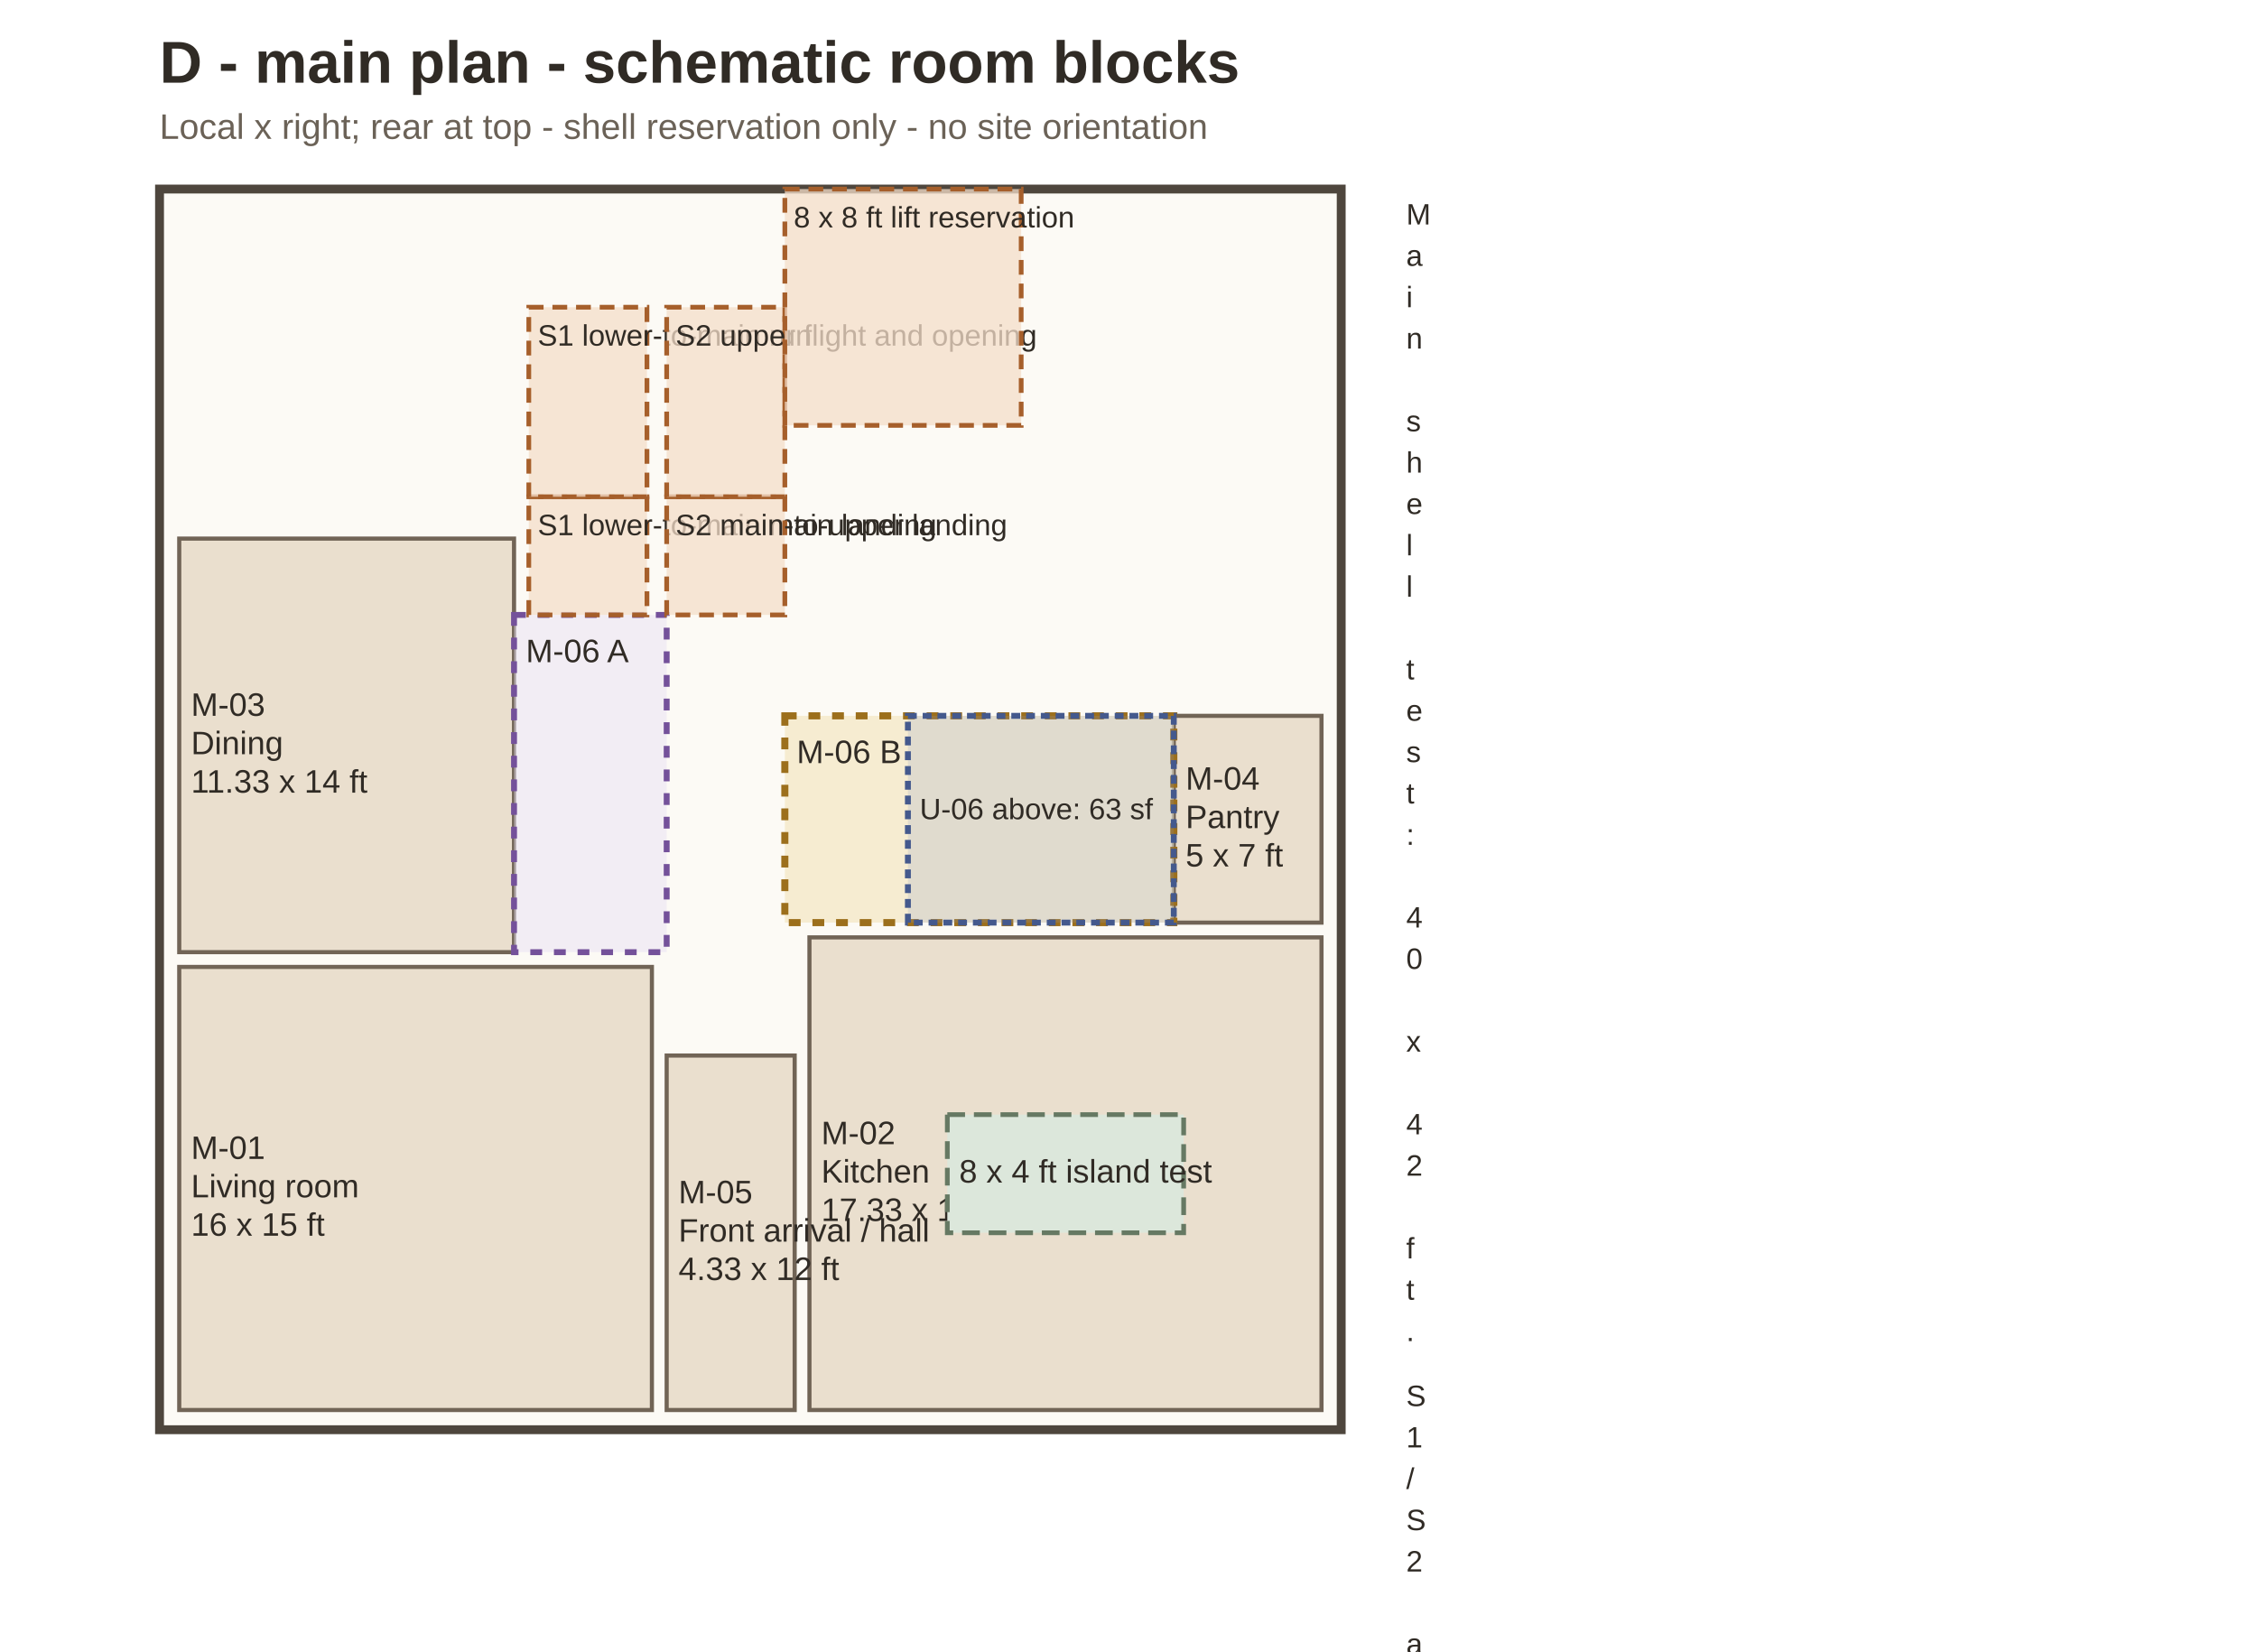
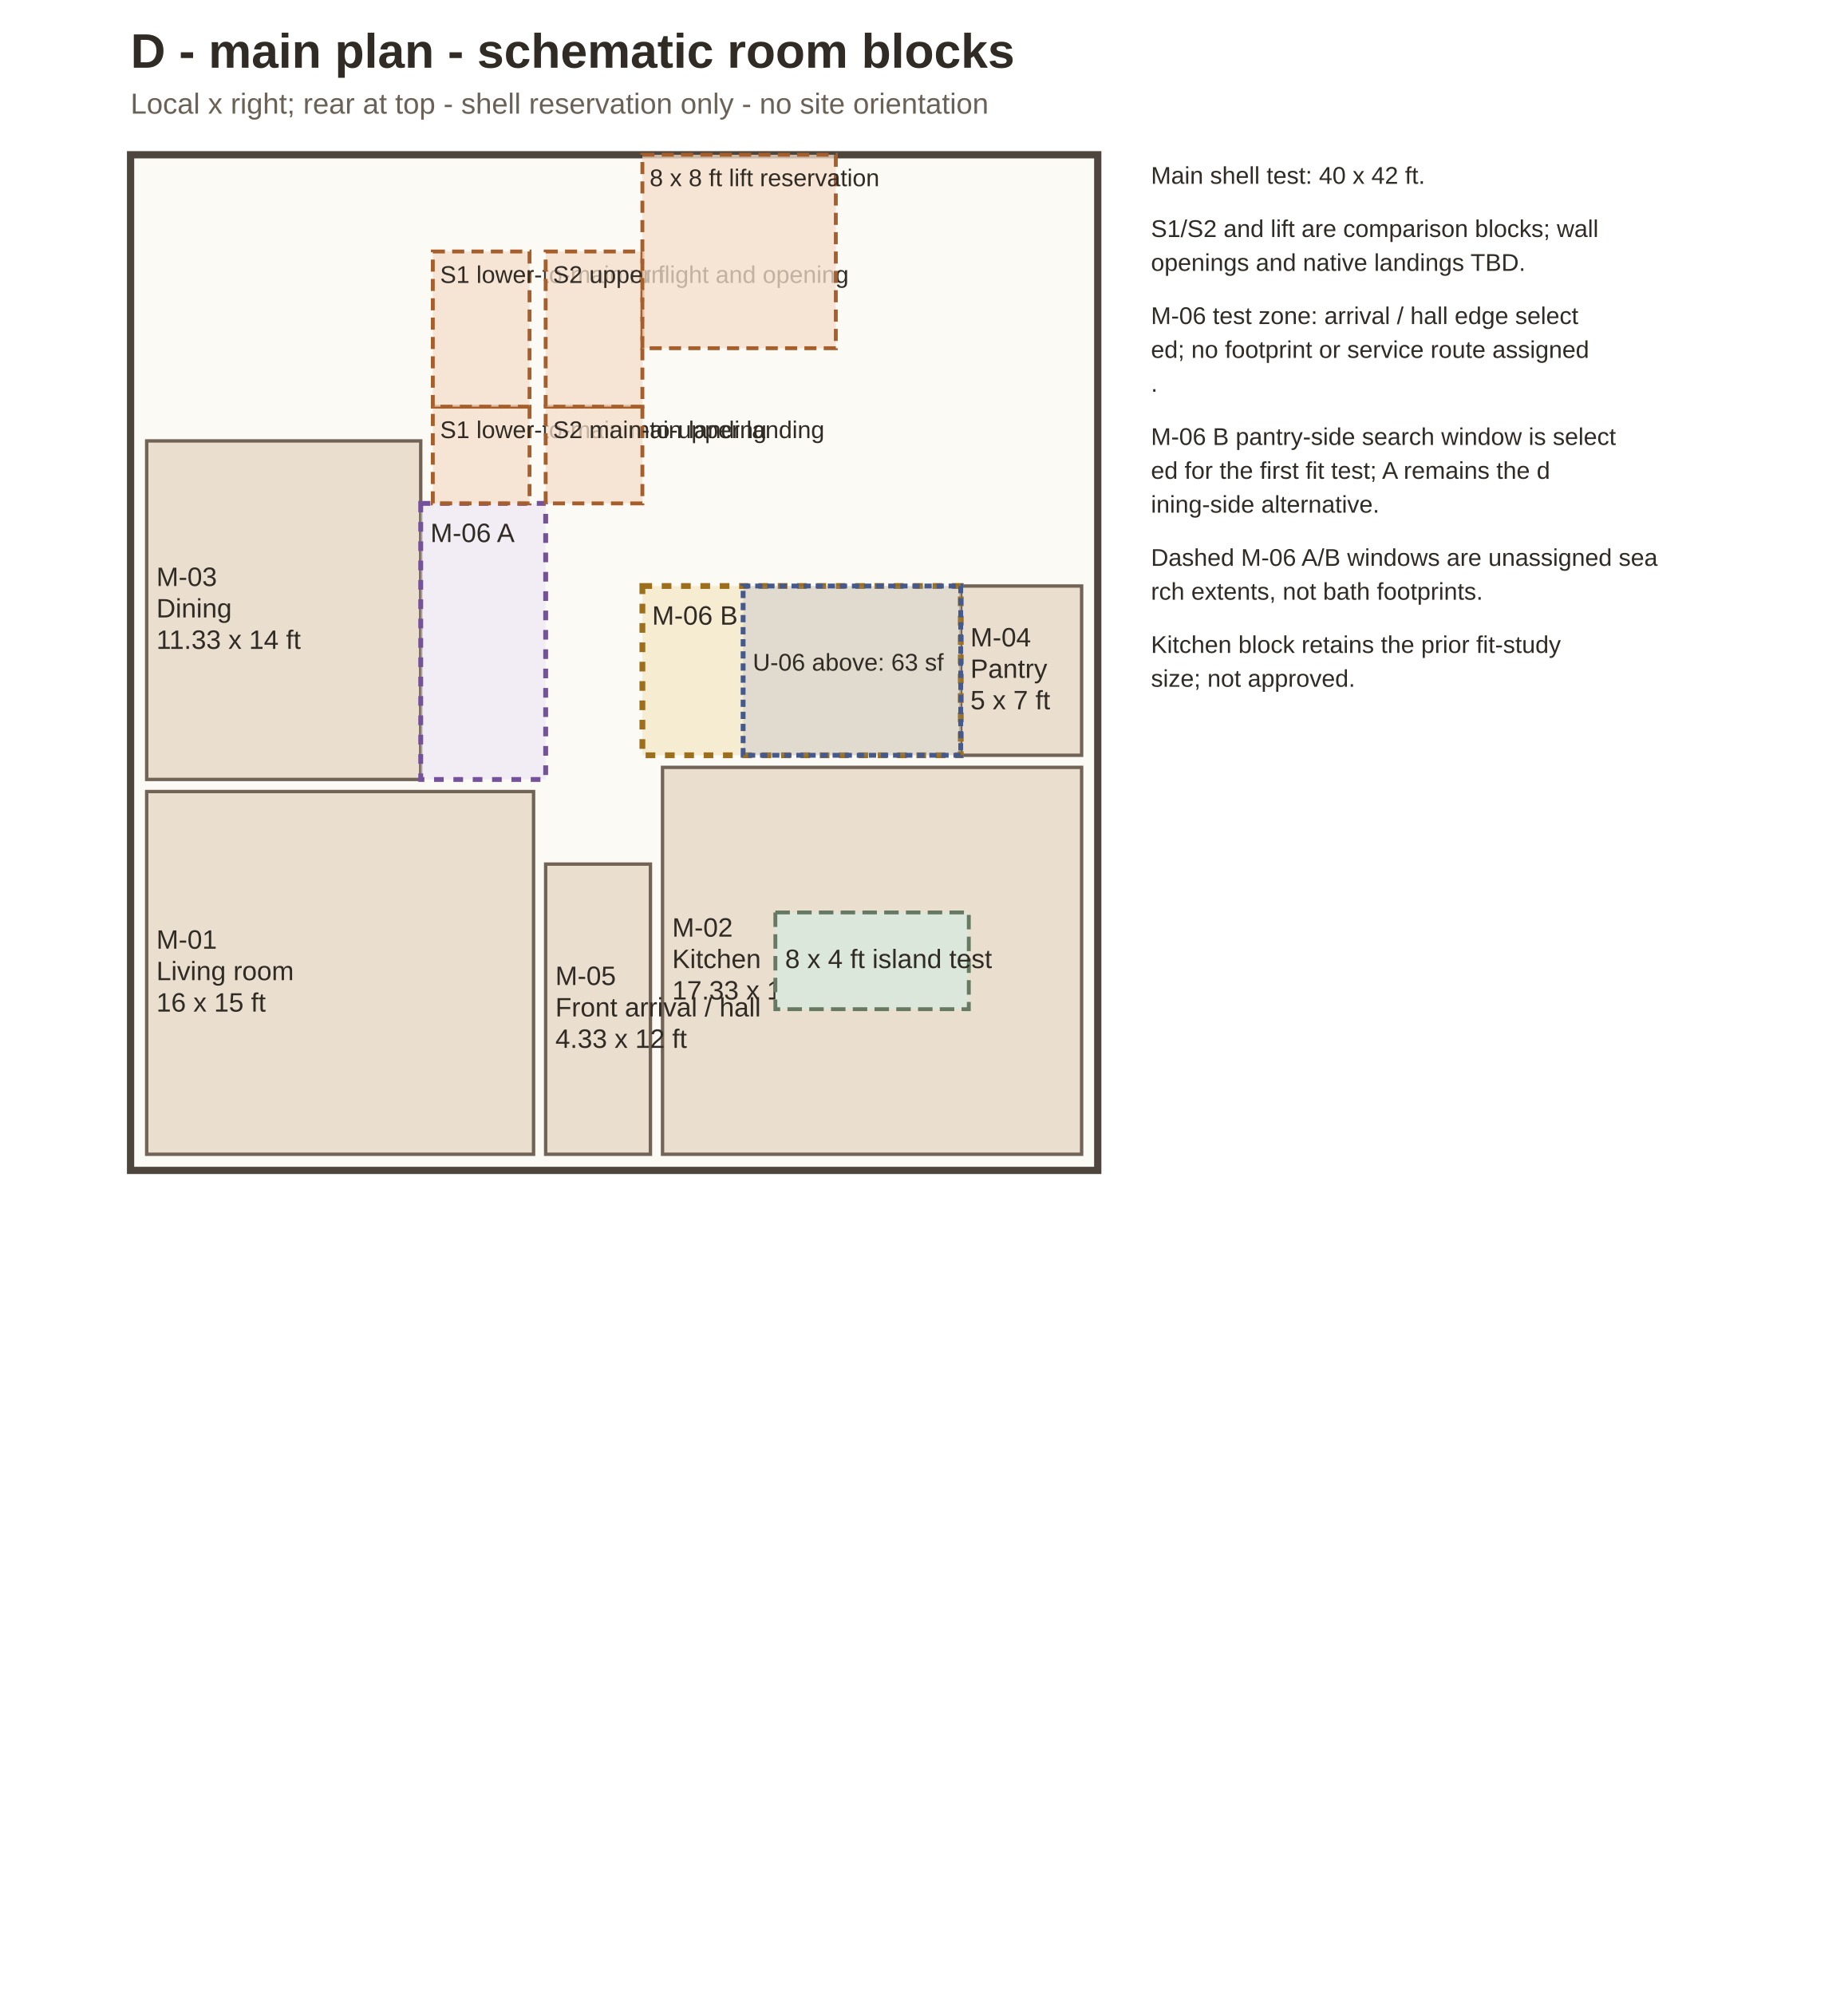
- <svg xmlns="http://www.w3.org/2000/svg" width="764" height="559" viewBox="0 0 764 559">
+ <svg xmlns="http://www.w3.org/2000/svg" width="764" height="825" viewBox="0 0 764 825">
  <style>text{font-family:Arial,sans-serif;fill:#302b25}.title{font-size:20px;font-weight:bold}.label{font-size:11px}.small{font-size:10px}.shell{fill:#fcfaf5;stroke:#4e463d;stroke-width:3}.room{fill:#eadfce;stroke:#716456;stroke-width:1.4}.circulation{fill:#f3eee5;stroke:#9a8d7d;stroke-width:1;stroke-dasharray:4 3}.island{fill:#dce7db;stroke:#667963;stroke-width:1.6;stroke-dasharray:6 3}.core{fill:#f4ddc9;fill-opacity:.75;stroke:#a65f2b;stroke-width:1.6;stroke-dasharray:5 3}.bath-search{fill:#e7e0f2;fill-opacity:.48;stroke:#74519a;stroke-width:2;stroke-dasharray:4 4}.bath-search-selected{fill:#f3e5bd;fill-opacity:.65;stroke:#9c6f1c;stroke-width:2.4;stroke-dasharray:4 4}.bath-search-blocked{fill:#d9665e;fill-opacity:.28;stroke:#a83732;stroke-width:2.4;stroke-dasharray:5 3}.crosslevel{fill:#8998c4;fill-opacity:.2;stroke:#44598d;stroke-width:2;stroke-dasharray:3 2}.header{font-size:12px;fill:#6b6257}</style>
  <text class="title" x="54" y="28">D - main plan - schematic room blocks</text>
  <text class="header" x="54" y="47">Local x right; rear at top - shell reservation only - no site orientation</text>
  <rect class="shell" x="54" y="64" width="400" height="420" />
  <rect class="room" x="60.67" y="327.33" width="160" height="150" />
  <text class="label" x="64.67" y="392.33">M-01</text>
  <text class="label" x="64.67" y="405.33">Living room</text>
  <text class="label" x="64.67" y="418.33">16 x 15 ft</text>
  <rect class="room" x="274" y="317.33" width="173.33" height="160" />
  <text class="label" x="278" y="387.33">M-02</text>
  <text class="label" x="278" y="400.33">Kitchen</text>
  <text class="label" x="278" y="413.33">17.33 x 16 ft</text>
  <rect class="room" x="60.67" y="182.33" width="113.33" height="140" />
  <text class="label" x="64.67" y="242.33">M-03</text>
  <text class="label" x="64.67" y="255.33">Dining</text>
  <text class="label" x="64.67" y="268.33">11.33 x 14 ft</text>
  <rect class="room" x="397.33" y="242.33" width="50" height="70" />
  <text class="label" x="401.33" y="267.33">M-04</text>
  <text class="label" x="401.33" y="280.33">Pantry</text>
  <text class="label" x="401.33" y="293.33">5 x 7 ft</text>
  <rect class="room" x="225.67" y="357.33" width="43.33" height="120" />
  <text class="label" x="229.67" y="407.33">M-05</text>
  <text class="label" x="229.67" y="420.33">Front arrival / hall</text>
  <text class="label" x="229.67" y="433.33">4.33 x 12 ft</text>
  <rect class="bath-search" x="174" y="208.17" width="51.67" height="114.17" />
  <text class="label" x="178" y="224.17">M-06 A</text>
  <rect class="bath-search-selected" x="265.67" y="242.33" width="131.67" height="70" />
  <text class="label" x="269.67" y="258.33">M-06 B</text>
  <rect class="crosslevel" x="307.33" y="242.33" width="90" height="70" />
  <text class="small" x="311.33" y="277.33">U-06 above: 63 sf</text>
  <rect class="island" x="320.67" y="377.33" width="80" height="40" />
  <text class="label" x="324.67" y="400.33">8 x 4 ft island test</text>
  <rect class="core" x="179" y="168.17" width="40" height="40" />
  <text class="small" x="182" y="181.17">S1 lower-to-main main landing</text>
  <rect class="core" x="179" y="104" width="40" height="64.167" />
  <text class="small" x="182" y="117">S1 lower-to-main run</text>
  <rect class="core" x="225.67" y="168.17" width="40" height="40" />
  <text class="small" x="228.67" y="181.17">S2 main-to-upper landing</text>
  <rect class="core" x="225.67" y="104" width="40" height="64.167" />
  <text class="small" x="228.67" y="117">S2 upper flight and opening</text>
  <rect class="core" x="265.67" y="64" width="80" height="80" />
  <text class="small" x="268.67" y="77">8 x 8 ft lift reservation</text>
-   <text class="small" x="476" y="76">M</text>
-   <text class="small" x="476" y="90">a</text>
-   <text class="small" x="476" y="104">i</text>
-   <text class="small" x="476" y="118">n</text>
-   <text class="small" x="476" y="132"> </text>
-   <text class="small" x="476" y="146">s</text>
-   <text class="small" x="476" y="160">h</text>
-   <text class="small" x="476" y="174">e</text>
-   <text class="small" x="476" y="188">l</text>
-   <text class="small" x="476" y="202">l</text>
-   <text class="small" x="476" y="216"> </text>
-   <text class="small" x="476" y="230">t</text>
-   <text class="small" x="476" y="244">e</text>
-   <text class="small" x="476" y="258">s</text>
-   <text class="small" x="476" y="272">t</text>
-   <text class="small" x="476" y="286">:</text>
-   <text class="small" x="476" y="300"> </text>
-   <text class="small" x="476" y="314">4</text>
-   <text class="small" x="476" y="328">0</text>
-   <text class="small" x="476" y="342"> </text>
-   <text class="small" x="476" y="356">x</text>
-   <text class="small" x="476" y="370"> </text>
-   <text class="small" x="476" y="384">4</text>
-   <text class="small" x="476" y="398">2</text>
-   <text class="small" x="476" y="412"> </text>
-   <text class="small" x="476" y="426">f</text>
-   <text class="small" x="476" y="440">t</text>
-   <text class="small" x="476" y="454">.</text>
-   <text class="small" x="476" y="476">S</text>
-   <text class="small" x="476" y="490">1</text>
-   <text class="small" x="476" y="504">/</text>
-   <text class="small" x="476" y="518">S</text>
-   <text class="small" x="476" y="532">2</text>
-   <text class="small" x="476" y="546"> </text>
-   <text class="small" x="476" y="560">a</text>
-   <text class="small" x="476" y="574">n</text>
-   <text class="small" x="476" y="588">d</text>
-   <text class="small" x="476" y="602"> </text>
-   <text class="small" x="476" y="616">l</text>
-   <text class="small" x="476" y="630">i</text>
-   <text class="small" x="476" y="644">f</text>
-   <text class="small" x="476" y="658">t</text>
-   <text class="small" x="476" y="672"> </text>
-   <text class="small" x="476" y="686">a</text>
-   <text class="small" x="476" y="700">r</text>
-   <text class="small" x="476" y="714">e</text>
-   <text class="small" x="476" y="728"> </text>
-   <text class="small" x="476" y="742">c</text>
-   <text class="small" x="476" y="756">o</text>
-   <text class="small" x="476" y="770">m</text>
-   <text class="small" x="476" y="784">p</text>
-   <text class="small" x="476" y="798">a</text>
-   <text class="small" x="476" y="812">r</text>
-   <text class="small" x="476" y="826">i</text>
-   <text class="small" x="476" y="840">s</text>
-   <text class="small" x="476" y="854">o</text>
-   <text class="small" x="476" y="868">n</text>
-   <text class="small" x="476" y="882"> </text>
-   <text class="small" x="476" y="896">b</text>
-   <text class="small" x="476" y="910">l</text>
-   <text class="small" x="476" y="924">o</text>
-   <text class="small" x="476" y="938">c</text>
-   <text class="small" x="476" y="952">k</text>
-   <text class="small" x="476" y="966">s</text>
-   <text class="small" x="476" y="980">;</text>
-   <text class="small" x="476" y="994"> </text>
-   <text class="small" x="476" y="1008">w</text>
-   <text class="small" x="476" y="1022">a</text>
-   <text class="small" x="476" y="1036">l</text>
-   <text class="small" x="476" y="1050">l</text>
-   <text class="small" x="476" y="1064"> </text>
-   <text class="small" x="476" y="1078">o</text>
-   <text class="small" x="476" y="1092">p</text>
-   <text class="small" x="476" y="1106">e</text>
-   <text class="small" x="476" y="1120">n</text>
-   <text class="small" x="476" y="1134">i</text>
-   <text class="small" x="476" y="1148">n</text>
-   <text class="small" x="476" y="1162">g</text>
-   <text class="small" x="476" y="1176">s</text>
-   <text class="small" x="476" y="1190"> </text>
-   <text class="small" x="476" y="1204">a</text>
-   <text class="small" x="476" y="1218">n</text>
-   <text class="small" x="476" y="1232">d</text>
-   <text class="small" x="476" y="1246"> </text>
-   <text class="small" x="476" y="1260">n</text>
-   <text class="small" x="476" y="1274">a</text>
-   <text class="small" x="476" y="1288">t</text>
-   <text class="small" x="476" y="1302">i</text>
-   <text class="small" x="476" y="1316">v</text>
-   <text class="small" x="476" y="1330">e</text>
-   <text class="small" x="476" y="1344"> </text>
-   <text class="small" x="476" y="1358">l</text>
-   <text class="small" x="476" y="1372">a</text>
-   <text class="small" x="476" y="1386">n</text>
-   <text class="small" x="476" y="1400">d</text>
-   <text class="small" x="476" y="1414">i</text>
-   <text class="small" x="476" y="1428">n</text>
-   <text class="small" x="476" y="1442">g</text>
-   <text class="small" x="476" y="1456">s</text>
-   <text class="small" x="476" y="1470"> </text>
-   <text class="small" x="476" y="1484">T</text>
-   <text class="small" x="476" y="1498">B</text>
-   <text class="small" x="476" y="1512">D</text>
-   <text class="small" x="476" y="1526">.</text>
-   <text class="small" x="476" y="1548">M</text>
-   <text class="small" x="476" y="1562">-</text>
-   <text class="small" x="476" y="1576">0</text>
-   <text class="small" x="476" y="1590">6</text>
-   <text class="small" x="476" y="1604"> </text>
-   <text class="small" x="476" y="1618">t</text>
-   <text class="small" x="476" y="1632">e</text>
-   <text class="small" x="476" y="1646">s</text>
-   <text class="small" x="476" y="1660">t</text>
-   <text class="small" x="476" y="1674"> </text>
-   <text class="small" x="476" y="1688">z</text>
-   <text class="small" x="476" y="1702">o</text>
-   <text class="small" x="476" y="1716">n</text>
-   <text class="small" x="476" y="1730">e</text>
-   <text class="small" x="476" y="1744">:</text>
-   <text class="small" x="476" y="1758"> </text>
-   <text class="small" x="476" y="1772">a</text>
-   <text class="small" x="476" y="1786">r</text>
-   <text class="small" x="476" y="1800">r</text>
-   <text class="small" x="476" y="1814">i</text>
-   <text class="small" x="476" y="1828">v</text>
-   <text class="small" x="476" y="1842">a</text>
-   <text class="small" x="476" y="1856">l</text>
-   <text class="small" x="476" y="1870"> </text>
-   <text class="small" x="476" y="1884">/</text>
-   <text class="small" x="476" y="1898"> </text>
-   <text class="small" x="476" y="1912">h</text>
-   <text class="small" x="476" y="1926">a</text>
-   <text class="small" x="476" y="1940">l</text>
-   <text class="small" x="476" y="1954">l</text>
-   <text class="small" x="476" y="1968"> </text>
-   <text class="small" x="476" y="1982">e</text>
-   <text class="small" x="476" y="1996">d</text>
-   <text class="small" x="476" y="2010">g</text>
-   <text class="small" x="476" y="2024">e</text>
-   <text class="small" x="476" y="2038"> </text>
-   <text class="small" x="476" y="2052">s</text>
-   <text class="small" x="476" y="2066">e</text>
-   <text class="small" x="476" y="2080">l</text>
-   <text class="small" x="476" y="2094">e</text>
-   <text class="small" x="476" y="2108">c</text>
-   <text class="small" x="476" y="2122">t</text>
-   <text class="small" x="476" y="2136">e</text>
-   <text class="small" x="476" y="2150">d</text>
-   <text class="small" x="476" y="2164">;</text>
-   <text class="small" x="476" y="2178"> </text>
-   <text class="small" x="476" y="2192">n</text>
-   <text class="small" x="476" y="2206">o</text>
-   <text class="small" x="476" y="2220"> </text>
-   <text class="small" x="476" y="2234">f</text>
-   <text class="small" x="476" y="2248">o</text>
-   <text class="small" x="476" y="2262">o</text>
-   <text class="small" x="476" y="2276">t</text>
-   <text class="small" x="476" y="2290">p</text>
-   <text class="small" x="476" y="2304">r</text>
-   <text class="small" x="476" y="2318">i</text>
-   <text class="small" x="476" y="2332">n</text>
-   <text class="small" x="476" y="2346">t</text>
-   <text class="small" x="476" y="2360"> </text>
-   <text class="small" x="476" y="2374">o</text>
-   <text class="small" x="476" y="2388">r</text>
-   <text class="small" x="476" y="2402"> </text>
-   <text class="small" x="476" y="2416">s</text>
-   <text class="small" x="476" y="2430">e</text>
-   <text class="small" x="476" y="2444">r</text>
-   <text class="small" x="476" y="2458">v</text>
-   <text class="small" x="476" y="2472">i</text>
-   <text class="small" x="476" y="2486">c</text>
-   <text class="small" x="476" y="2500">e</text>
-   <text class="small" x="476" y="2514"> </text>
-   <text class="small" x="476" y="2528">r</text>
-   <text class="small" x="476" y="2542">o</text>
-   <text class="small" x="476" y="2556">u</text>
-   <text class="small" x="476" y="2570">t</text>
-   <text class="small" x="476" y="2584">e</text>
-   <text class="small" x="476" y="2598"> </text>
-   <text class="small" x="476" y="2612">a</text>
-   <text class="small" x="476" y="2626">s</text>
-   <text class="small" x="476" y="2640">s</text>
-   <text class="small" x="476" y="2654">i</text>
-   <text class="small" x="476" y="2668">g</text>
-   <text class="small" x="476" y="2682">n</text>
-   <text class="small" x="476" y="2696">e</text>
-   <text class="small" x="476" y="2710">d</text>
-   <text class="small" x="476" y="2724">.</text>
-   <text class="small" x="476" y="2746">M</text>
-   <text class="small" x="476" y="2760">-</text>
-   <text class="small" x="476" y="2774">0</text>
-   <text class="small" x="476" y="2788">6</text>
-   <text class="small" x="476" y="2802"> </text>
-   <text class="small" x="476" y="2816">B</text>
-   <text class="small" x="476" y="2830"> </text>
-   <text class="small" x="476" y="2844">p</text>
-   <text class="small" x="476" y="2858">a</text>
-   <text class="small" x="476" y="2872">n</text>
-   <text class="small" x="476" y="2886">t</text>
-   <text class="small" x="476" y="2900">r</text>
-   <text class="small" x="476" y="2914">y</text>
-   <text class="small" x="476" y="2928">-</text>
-   <text class="small" x="476" y="2942">s</text>
-   <text class="small" x="476" y="2956">i</text>
-   <text class="small" x="476" y="2970">d</text>
-   <text class="small" x="476" y="2984">e</text>
-   <text class="small" x="476" y="2998"> </text>
-   <text class="small" x="476" y="3012">s</text>
-   <text class="small" x="476" y="3026">e</text>
-   <text class="small" x="476" y="3040">a</text>
-   <text class="small" x="476" y="3054">r</text>
-   <text class="small" x="476" y="3068">c</text>
-   <text class="small" x="476" y="3082">h</text>
-   <text class="small" x="476" y="3096"> </text>
-   <text class="small" x="476" y="3110">w</text>
-   <text class="small" x="476" y="3124">i</text>
-   <text class="small" x="476" y="3138">n</text>
-   <text class="small" x="476" y="3152">d</text>
-   <text class="small" x="476" y="3166">o</text>
-   <text class="small" x="476" y="3180">w</text>
-   <text class="small" x="476" y="3194"> </text>
-   <text class="small" x="476" y="3208">i</text>
-   <text class="small" x="476" y="3222">s</text>
-   <text class="small" x="476" y="3236"> </text>
-   <text class="small" x="476" y="3250">s</text>
-   <text class="small" x="476" y="3264">e</text>
-   <text class="small" x="476" y="3278">l</text>
-   <text class="small" x="476" y="3292">e</text>
-   <text class="small" x="476" y="3306">c</text>
-   <text class="small" x="476" y="3320">t</text>
-   <text class="small" x="476" y="3334">e</text>
-   <text class="small" x="476" y="3348">d</text>
-   <text class="small" x="476" y="3362"> </text>
-   <text class="small" x="476" y="3376">f</text>
-   <text class="small" x="476" y="3390">o</text>
-   <text class="small" x="476" y="3404">r</text>
-   <text class="small" x="476" y="3418"> </text>
-   <text class="small" x="476" y="3432">t</text>
-   <text class="small" x="476" y="3446">h</text>
-   <text class="small" x="476" y="3460">e</text>
-   <text class="small" x="476" y="3474"> </text>
-   <text class="small" x="476" y="3488">f</text>
-   <text class="small" x="476" y="3502">i</text>
-   <text class="small" x="476" y="3516">r</text>
-   <text class="small" x="476" y="3530">s</text>
-   <text class="small" x="476" y="3544">t</text>
-   <text class="small" x="476" y="3558"> </text>
-   <text class="small" x="476" y="3572">f</text>
-   <text class="small" x="476" y="3586">i</text>
-   <text class="small" x="476" y="3600">t</text>
-   <text class="small" x="476" y="3614"> </text>
-   <text class="small" x="476" y="3628">t</text>
-   <text class="small" x="476" y="3642">e</text>
-   <text class="small" x="476" y="3656">s</text>
-   <text class="small" x="476" y="3670">t</text>
-   <text class="small" x="476" y="3684">;</text>
-   <text class="small" x="476" y="3698"> </text>
-   <text class="small" x="476" y="3712">A</text>
-   <text class="small" x="476" y="3726"> </text>
-   <text class="small" x="476" y="3740">r</text>
-   <text class="small" x="476" y="3754">e</text>
-   <text class="small" x="476" y="3768">m</text>
-   <text class="small" x="476" y="3782">a</text>
-   <text class="small" x="476" y="3796">i</text>
-   <text class="small" x="476" y="3810">n</text>
-   <text class="small" x="476" y="3824">s</text>
-   <text class="small" x="476" y="3838"> </text>
-   <text class="small" x="476" y="3852">t</text>
-   <text class="small" x="476" y="3866">h</text>
-   <text class="small" x="476" y="3880">e</text>
-   <text class="small" x="476" y="3894"> </text>
-   <text class="small" x="476" y="3908">d</text>
-   <text class="small" x="476" y="3922">i</text>
-   <text class="small" x="476" y="3936">n</text>
-   <text class="small" x="476" y="3950">i</text>
-   <text class="small" x="476" y="3964">n</text>
-   <text class="small" x="476" y="3978">g</text>
-   <text class="small" x="476" y="3992">-</text>
-   <text class="small" x="476" y="4006">s</text>
-   <text class="small" x="476" y="4020">i</text>
-   <text class="small" x="476" y="4034">d</text>
-   <text class="small" x="476" y="4048">e</text>
-   <text class="small" x="476" y="4062"> </text>
-   <text class="small" x="476" y="4076">a</text>
-   <text class="small" x="476" y="4090">l</text>
-   <text class="small" x="476" y="4104">t</text>
-   <text class="small" x="476" y="4118">e</text>
-   <text class="small" x="476" y="4132">r</text>
-   <text class="small" x="476" y="4146">n</text>
-   <text class="small" x="476" y="4160">a</text>
-   <text class="small" x="476" y="4174">t</text>
-   <text class="small" x="476" y="4188">i</text>
-   <text class="small" x="476" y="4202">v</text>
-   <text class="small" x="476" y="4216">e</text>
-   <text class="small" x="476" y="4230">.</text>
-   <text class="small" x="476" y="4252">D</text>
-   <text class="small" x="476" y="4266">a</text>
-   <text class="small" x="476" y="4280">s</text>
-   <text class="small" x="476" y="4294">h</text>
-   <text class="small" x="476" y="4308">e</text>
-   <text class="small" x="476" y="4322">d</text>
-   <text class="small" x="476" y="4336"> </text>
-   <text class="small" x="476" y="4350">M</text>
-   <text class="small" x="476" y="4364">-</text>
-   <text class="small" x="476" y="4378">0</text>
-   <text class="small" x="476" y="4392">6</text>
-   <text class="small" x="476" y="4406"> </text>
-   <text class="small" x="476" y="4420">A</text>
-   <text class="small" x="476" y="4434">/</text>
-   <text class="small" x="476" y="4448">B</text>
-   <text class="small" x="476" y="4462"> </text>
-   <text class="small" x="476" y="4476">w</text>
-   <text class="small" x="476" y="4490">i</text>
-   <text class="small" x="476" y="4504">n</text>
-   <text class="small" x="476" y="4518">d</text>
-   <text class="small" x="476" y="4532">o</text>
-   <text class="small" x="476" y="4546">w</text>
-   <text class="small" x="476" y="4560">s</text>
-   <text class="small" x="476" y="4574"> </text>
-   <text class="small" x="476" y="4588">a</text>
-   <text class="small" x="476" y="4602">r</text>
-   <text class="small" x="476" y="4616">e</text>
-   <text class="small" x="476" y="4630"> </text>
-   <text class="small" x="476" y="4644">u</text>
-   <text class="small" x="476" y="4658">n</text>
-   <text class="small" x="476" y="4672">a</text>
-   <text class="small" x="476" y="4686">s</text>
-   <text class="small" x="476" y="4700">s</text>
-   <text class="small" x="476" y="4714">i</text>
-   <text class="small" x="476" y="4728">g</text>
-   <text class="small" x="476" y="4742">n</text>
-   <text class="small" x="476" y="4756">e</text>
-   <text class="small" x="476" y="4770">d</text>
-   <text class="small" x="476" y="4784"> </text>
-   <text class="small" x="476" y="4798">s</text>
-   <text class="small" x="476" y="4812">e</text>
-   <text class="small" x="476" y="4826">a</text>
-   <text class="small" x="476" y="4840">r</text>
-   <text class="small" x="476" y="4854">c</text>
-   <text class="small" x="476" y="4868">h</text>
-   <text class="small" x="476" y="4882"> </text>
-   <text class="small" x="476" y="4896">e</text>
-   <text class="small" x="476" y="4910">x</text>
-   <text class="small" x="476" y="4924">t</text>
-   <text class="small" x="476" y="4938">e</text>
-   <text class="small" x="476" y="4952">n</text>
-   <text class="small" x="476" y="4966">t</text>
-   <text class="small" x="476" y="4980">s</text>
-   <text class="small" x="476" y="4994">,</text>
-   <text class="small" x="476" y="5008"> </text>
-   <text class="small" x="476" y="5022">n</text>
-   <text class="small" x="476" y="5036">o</text>
-   <text class="small" x="476" y="5050">t</text>
-   <text class="small" x="476" y="5064"> </text>
-   <text class="small" x="476" y="5078">b</text>
-   <text class="small" x="476" y="5092">a</text>
-   <text class="small" x="476" y="5106">t</text>
-   <text class="small" x="476" y="5120">h</text>
-   <text class="small" x="476" y="5134"> </text>
-   <text class="small" x="476" y="5148">f</text>
-   <text class="small" x="476" y="5162">o</text>
-   <text class="small" x="476" y="5176">o</text>
-   <text class="small" x="476" y="5190">t</text>
-   <text class="small" x="476" y="5204">p</text>
-   <text class="small" x="476" y="5218">r</text>
-   <text class="small" x="476" y="5232">i</text>
-   <text class="small" x="476" y="5246">n</text>
-   <text class="small" x="476" y="5260">t</text>
-   <text class="small" x="476" y="5274">s</text>
-   <text class="small" x="476" y="5288">.</text>
-   <text class="small" x="476" y="5310">K</text>
-   <text class="small" x="476" y="5324">i</text>
-   <text class="small" x="476" y="5338">t</text>
-   <text class="small" x="476" y="5352">c</text>
-   <text class="small" x="476" y="5366">h</text>
-   <text class="small" x="476" y="5380">e</text>
-   <text class="small" x="476" y="5394">n</text>
-   <text class="small" x="476" y="5408"> </text>
-   <text class="small" x="476" y="5422">b</text>
-   <text class="small" x="476" y="5436">l</text>
-   <text class="small" x="476" y="5450">o</text>
-   <text class="small" x="476" y="5464">c</text>
-   <text class="small" x="476" y="5478">k</text>
-   <text class="small" x="476" y="5492"> </text>
-   <text class="small" x="476" y="5506">r</text>
-   <text class="small" x="476" y="5520">e</text>
-   <text class="small" x="476" y="5534">t</text>
-   <text class="small" x="476" y="5548">a</text>
-   <text class="small" x="476" y="5562">i</text>
-   <text class="small" x="476" y="5576">n</text>
-   <text class="small" x="476" y="5590">s</text>
-   <text class="small" x="476" y="5604"> </text>
-   <text class="small" x="476" y="5618">t</text>
-   <text class="small" x="476" y="5632">h</text>
-   <text class="small" x="476" y="5646">e</text>
-   <text class="small" x="476" y="5660"> </text>
-   <text class="small" x="476" y="5674">p</text>
-   <text class="small" x="476" y="5688">r</text>
-   <text class="small" x="476" y="5702">i</text>
-   <text class="small" x="476" y="5716">o</text>
-   <text class="small" x="476" y="5730">r</text>
-   <text class="small" x="476" y="5744"> </text>
-   <text class="small" x="476" y="5758">f</text>
-   <text class="small" x="476" y="5772">i</text>
-   <text class="small" x="476" y="5786">t</text>
-   <text class="small" x="476" y="5800">-</text>
-   <text class="small" x="476" y="5814">s</text>
-   <text class="small" x="476" y="5828">t</text>
-   <text class="small" x="476" y="5842">u</text>
-   <text class="small" x="476" y="5856">d</text>
-   <text class="small" x="476" y="5870">y</text>
-   <text class="small" x="476" y="5884"> </text>
-   <text class="small" x="476" y="5898">s</text>
-   <text class="small" x="476" y="5912">i</text>
-   <text class="small" x="476" y="5926">z</text>
-   <text class="small" x="476" y="5940">e</text>
-   <text class="small" x="476" y="5954">;</text>
-   <text class="small" x="476" y="5968"> </text>
-   <text class="small" x="476" y="5982">n</text>
-   <text class="small" x="476" y="5996">o</text>
-   <text class="small" x="476" y="6010">t</text>
-   <text class="small" x="476" y="6024"> </text>
-   <text class="small" x="476" y="6038">a</text>
-   <text class="small" x="476" y="6052">p</text>
-   <text class="small" x="476" y="6066">p</text>
-   <text class="small" x="476" y="6080">r</text>
-   <text class="small" x="476" y="6094">o</text>
-   <text class="small" x="476" y="6108">v</text>
-   <text class="small" x="476" y="6122">e</text>
-   <text class="small" x="476" y="6136">d</text>
-   <text class="small" x="476" y="6150">.</text>
+   <text class="small" x="476" y="76">Main shell test: 40 x 42 ft.</text>
+   <text class="small" x="476" y="98">S1/S2 and lift are comparison blocks; wall</text>
+   <text class="small" x="476" y="112"> openings and native landings TBD.</text>
+   <text class="small" x="476" y="134">M-06 test zone: arrival / hall edge select</text>
+   <text class="small" x="476" y="148">ed; no footprint or service route assigned</text>
+   <text class="small" x="476" y="162">.</text>
+   <text class="small" x="476" y="184">M-06 B pantry-side search window is select</text>
+   <text class="small" x="476" y="198">ed for the first fit test; A remains the d</text>
+   <text class="small" x="476" y="212">ining-side alternative.</text>
+   <text class="small" x="476" y="234">Dashed M-06 A/B windows are unassigned sea</text>
+   <text class="small" x="476" y="248">rch extents, not bath footprints.</text>
+   <text class="small" x="476" y="270">Kitchen block retains the prior fit-study </text>
+   <text class="small" x="476" y="284">size; not approved.</text>
</svg>
